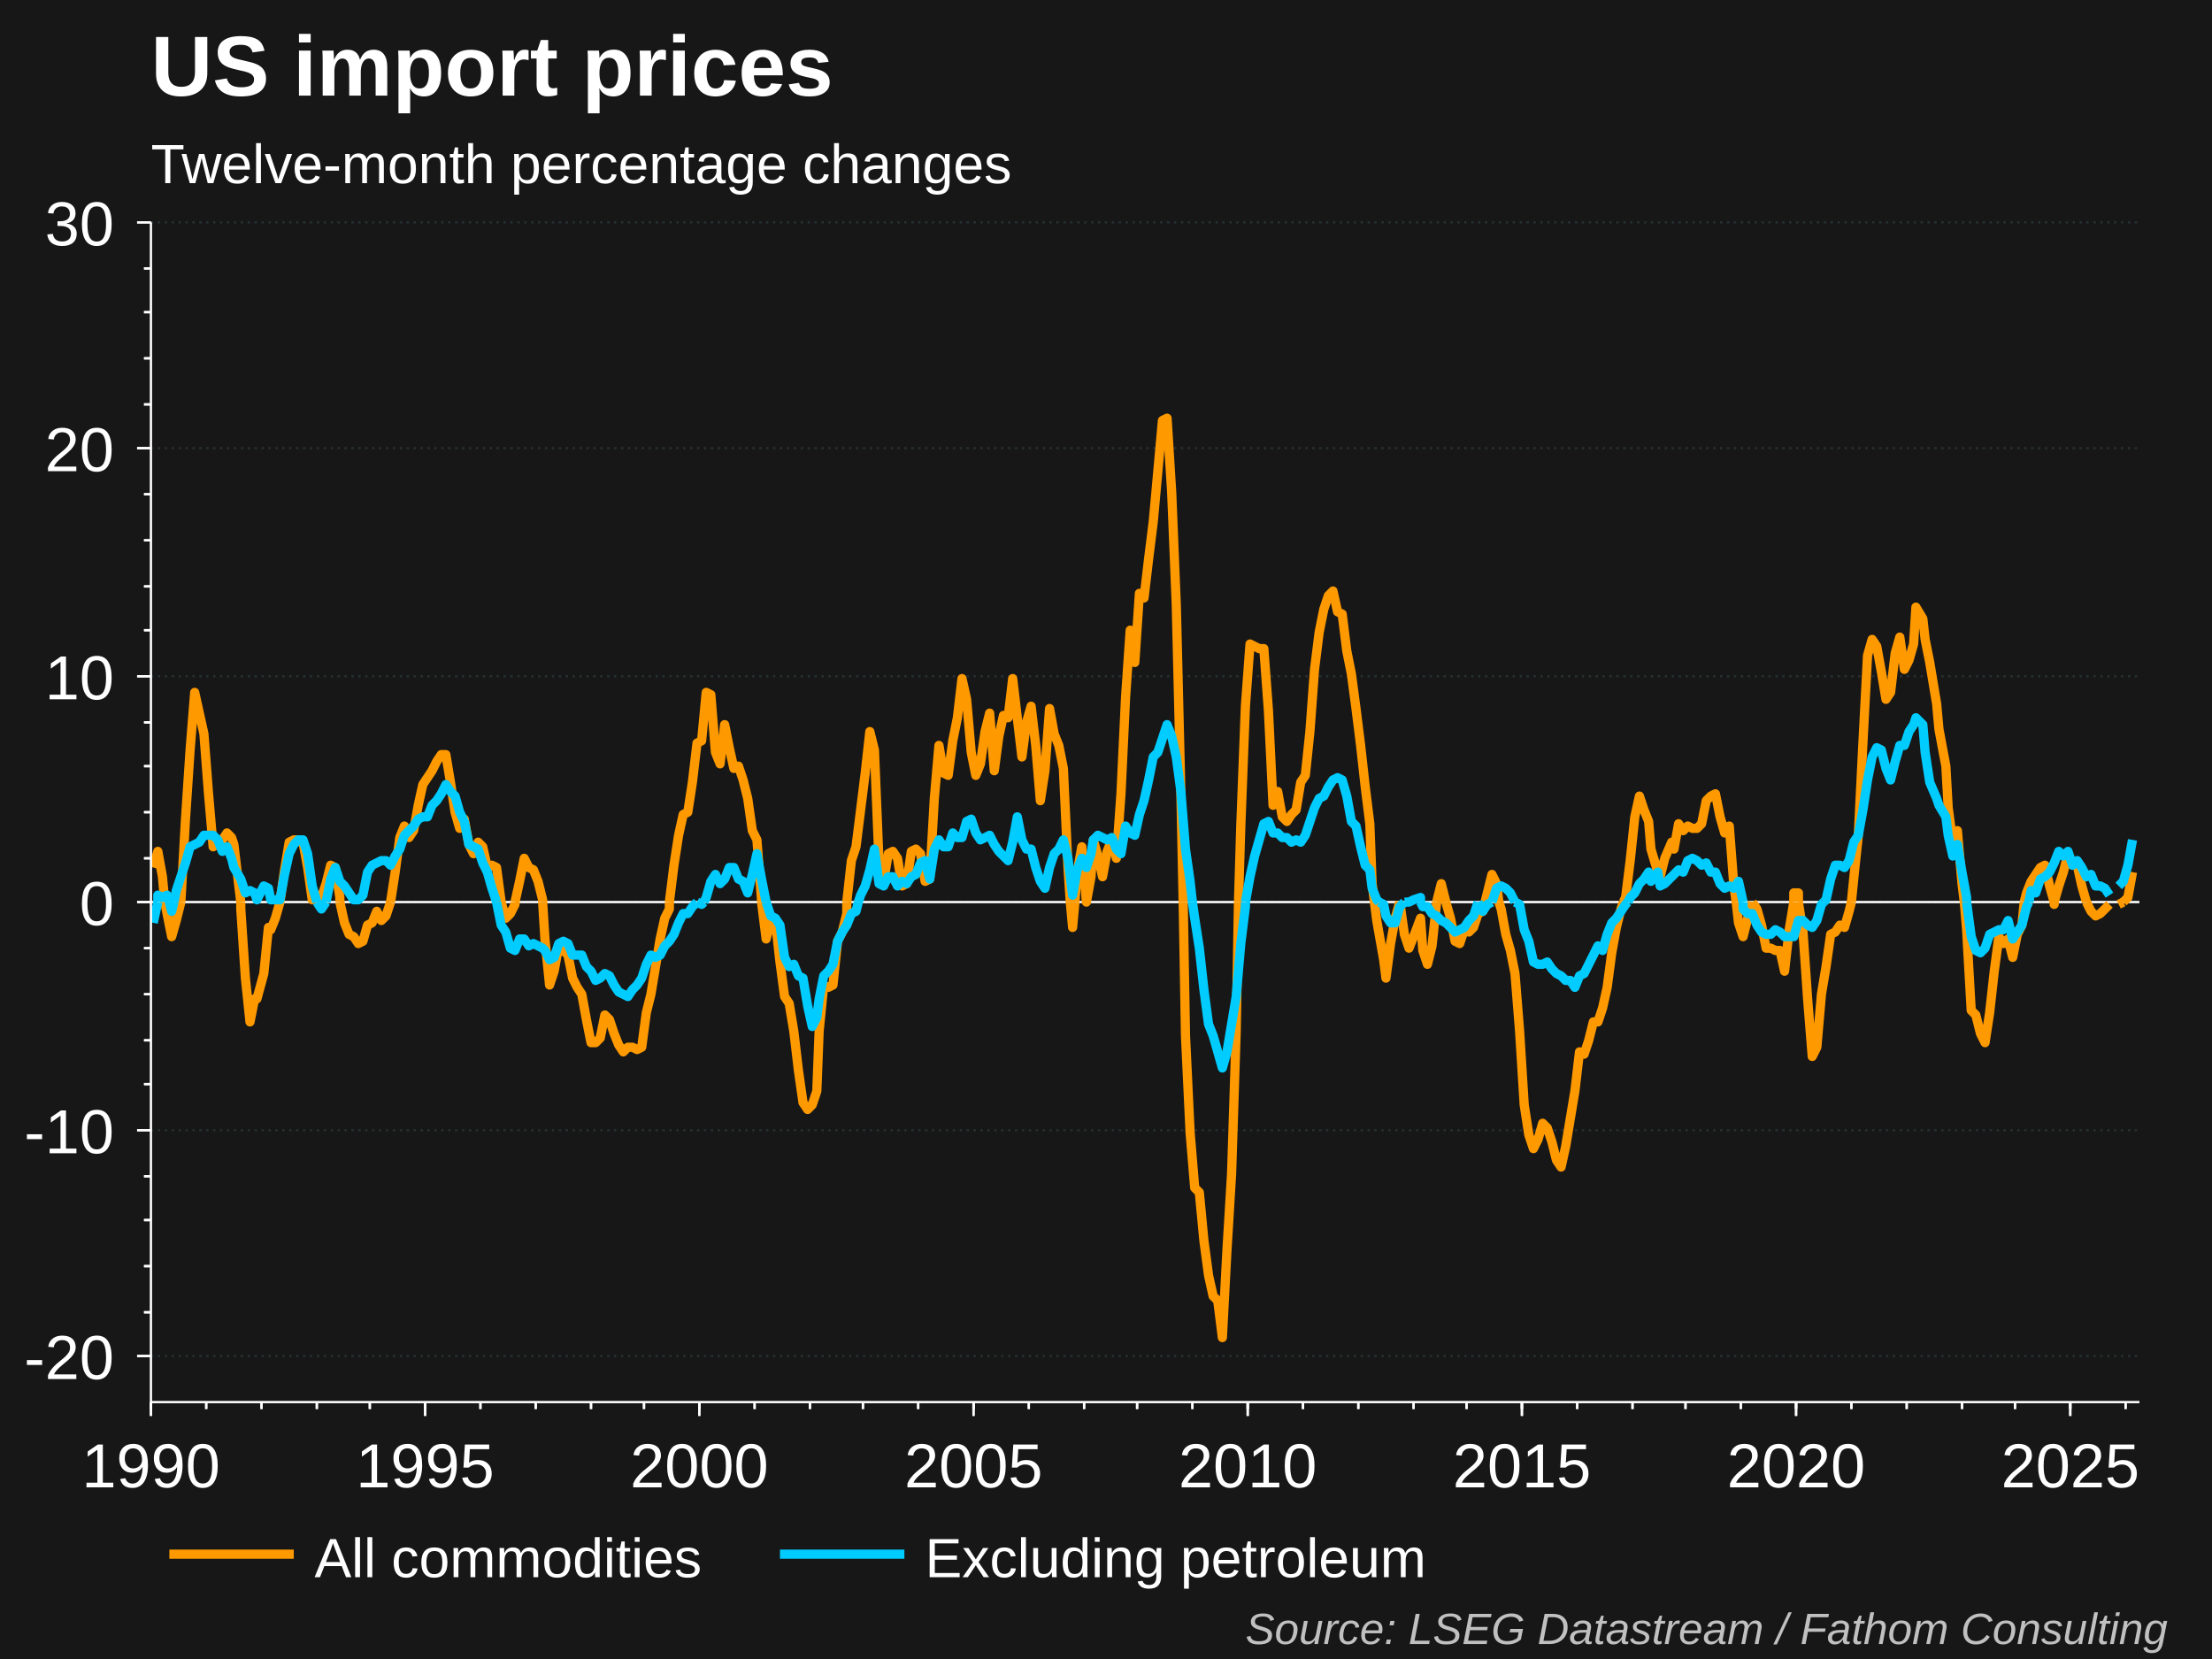
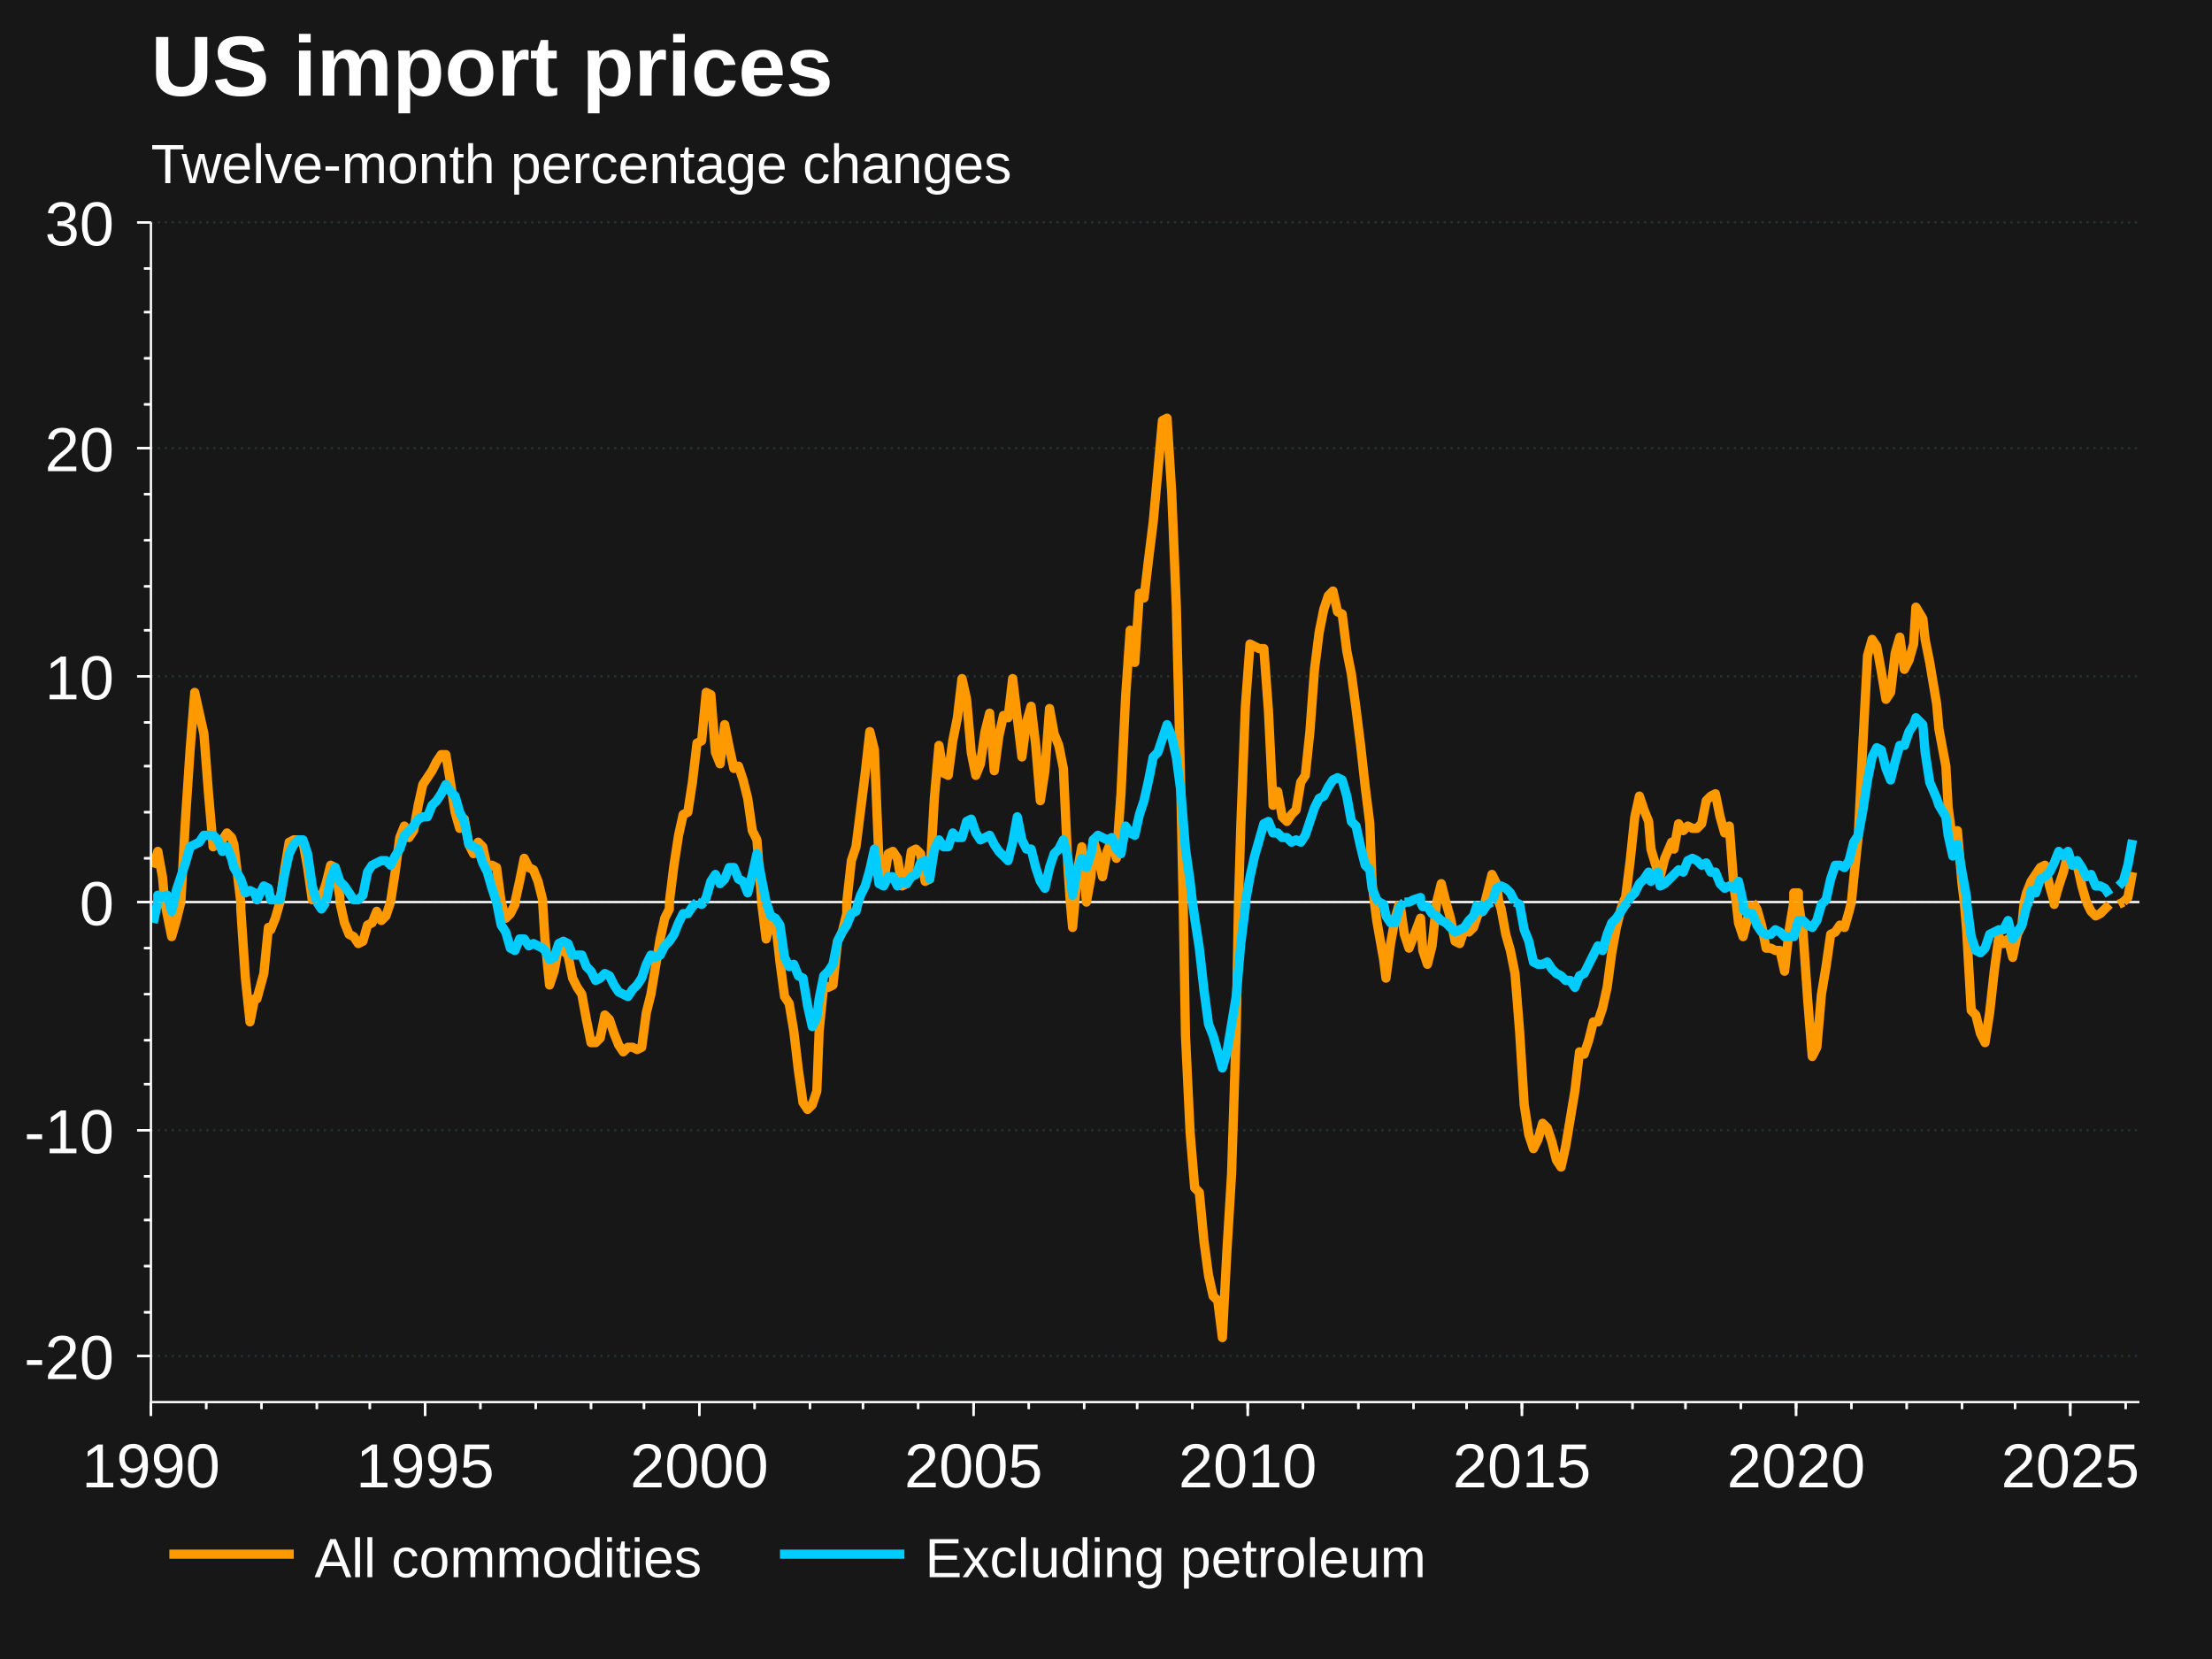
<svg xmlns="http://www.w3.org/2000/svg" xmlns:ns1="ns_custommenu" xml:space="preserve" viewBox="0 0 960 720" preserveAspectRatio="none">
  <g transform="translate(0.5,0.5)">
    <g />
    <g class="s0">
      <rect x="-1" y="-1" width="961" height="721" />
-     </g>
-     <g class="s1">
-       <g class="s2">
-         <text x="540" y="713">Source: LSEG Datastream / Fathom Consulting</text>
-       </g>
    </g>
    <g class="s3">
      <g class="s4">
        <text x="65" y="41">US import prices</text>
      </g>
      <g class="s5">
        <text x="65" y="79">Twelve-month percentage changes</text>
      </g>
      <g class="s6">
        <text x="65" y="88" />
      </g>
      <g class="s7">
        <line x1="65" y1="588" x2="928" y2="588" />
        <line x1="65" y1="490" x2="928" y2="490" />
        <line x1="65" y1="391" x2="928" y2="391" />
        <line x1="65" y1="293" x2="928" y2="293" />
        <line x1="65" y1="194" x2="928" y2="194" />
        <line x1="65" y1="96" x2="928" y2="96" />
      </g>
      <g class="s8">
        <line x1="65" y1="391" x2="928" y2="391" />
      </g>
      <g style="clip-path:url(#c0);">
        <g id="n0">
          <g class="s9">
            <polyline points="66,376 68,369 70,380 71,391" />
          </g>
          <g class="s10">
            <polyline points="71,391 72,396 74,406 76,399 78,391" />
          </g>
          <g class="s9">
            <polyline points="78,391 78,391 80,355 82,325 84,300 86,309 88,318 90,344 92,367 94,364 96,364 98,361 100,363 101,366 104,391" />
          </g>
          <g class="s10">
            <polyline points="104,391 104,394 106,424 108,443 110,433 111,433 114,422 116,402 117,403 119,398 121,391" />
          </g>
          <g class="s9">
            <polyline points="121,391 121,391 123,377 125,365 127,364 129,364 131,365 133,376 135,390 137,388 139,389 141,383 143,375 145,376 147,389 147,391" />
          </g>
          <g class="s10">
            <polyline points="147,391 149,400 151,405 153,406 155,409 157,408 159,401 161,400 163,395 165,399 167,397 169,391" />
          </g>
          <g class="s9">
            <polyline points="169,391 169,391 171,378 173,363 175,358 177,363 179,360 181,349 183,340 185,337 187,334 189,330 191,327 193,327 195,339 197,352 199,359 201,355 203,366 205,370 207,365 209,367 211,376 213,375 215,376 217,391 217,391" />
          </g>
          <g class="s10">
            <polyline points="217,391 219,398 221,396 223,392 223,391" />
          </g>
          <g class="s9">
            <polyline points="223,391 225,382 227,372 229,376 231,377 233,382 235,390 235,391" />
          </g>
          <g class="s10">
            <polyline points="235,391 236,407 238,427 240,421 242,410 244,412 246,414 248,424 250,428 252,431 254,442 256,452 258,452 260,450 262,440 264,442 266,448 268,453 270,456 272,454 274,454 276,455 278,454 280,439 282,431 284,419 286,407 288,398 290,394 290,391" />
          </g>
          <g class="s9">
            <polyline points="290,391 292,375 294,362 296,353 298,352 300,339 302,322 304,321 306,300 308,301 310,326 312,331 314,314 316,324 318,333 320,332 322,338 324,346 326,360 328,364 330,390 330,391" />
          </g>
          <g class="s10">
            <polyline points="330,391 332,407 334,399 336,399 338,417 340,432 342,435 344,447 346,464 348,478 350,481 352,479 354,473 355,447 357,427 359,428 361,427 363,408 365,404 367,396 367,391" />
          </g>
          <g class="s9">
            <polyline points="367,391 369,373 371,367 373,351 375,335 377,317 379,325 381,374 383,382 385,370 387,369 389,372 391,384 393,383 395,369 397,368 399,370 401,382 403,381 405,346 407,323 409,335 411,336 413,321 415,311 417,294 419,303 421,326 423,336 425,331 427,317 429,309 431,334 433,319 435,310 437,311 439,294 441,311 443,328 445,313 447,306 449,323 451,347 453,334 455,307 457,318 459,323 461,333 463,376 464,391" />
          </g>
          <g class="s10">
            <polyline points="464,391 465,402 466,391" />
          </g>
          <g class="s9">
            <polyline points="466,391 467,378 469,367 471,391 473,380 474,364 476,371 478,380 480,369 482,364 484,372 486,344 488,302 490,273 492,287 494,257 496,259 498,242 500,226 502,204 504,182 506,181 508,213 510,262 512,344 513,391" />
          </g>
          <g class="s10">
            <polyline points="513,391 514,449 516,491 518,515 520,517 522,538 524,553 526,562 528,564 530,580 532,542 534,509 536,447 537,391" />
          </g>
          <g class="s9">
            <polyline points="537,391 538,358 540,306 542,279 544,280 546,281 548,281 550,308 552,349 554,343 556,354 558,356 560,353 562,351 564,339 566,336 568,317 570,290 572,274 574,264 576,258 578,256 580,265 582,266 584,282 586,292 588,307 590,323 592,341 594,357 595,383 596,391" />
          </g>
          <g class="s10">
            <polyline points="596,391 597,399 600,416 601,424 603,409 605,398 607,391" />
          </g>
          <g class="s9">
            <polyline points="607,391 607,391 607,391" />
          </g>
          <g class="s10">
            <polyline points="607,391 609,405 611,411 613,406 616,398 617,412 619,418 621,410 623,391" />
          </g>
          <g class="s9">
            <polyline points="623,391 623,391 625,383 627,391 627,391" />
          </g>
          <g class="s10">
            <polyline points="627,391 629,398 631,408 633,409 635,403 637,404 639,402 641,396 643,395 644,391" />
          </g>
          <g class="s9">
            <polyline points="644,391 645,387 647,379 649,383 650,391" />
          </g>
          <g class="s10">
            <polyline points="650,391 651,394 653,405 655,412 657,422 659,447 661,479 663,492 665,498 667,494 669,487 671,489 673,495 675,503 677,506 679,497 681,485 683,473 685,456 687,457 689,451 691,443 693,443 695,437 697,428 699,413 701,402 703,394 704,391" />
          </g>
          <g class="s9">
            <polyline points="704,391 705,389 707,373 709,354 711,345 713,351 715,356 716,368 719,378 720,380 722,372 725,365 726,368 728,357 730,360 732,358 734,359 736,359 738,357 740,347 742,345 744,344 746,354 748,361 750,358 752,384 753,391" />
          </g>
          <g class="s10">
            <polyline points="753,391 754,400 756,406 758,398 760,391" />
          </g>
          <g class="s9">
            <polyline points="760,391 760,391 760,391" />
          </g>
          <g class="s10">
            <polyline points="760,391 762,394 764,401 766,411 768,411 770,412 772,412 774,421 776,403 778,391" />
          </g>
          <g class="s9">
            <polyline points="778,391 778,387 780,387 780,391" />
          </g>
          <g class="s10">
            <polyline points="780,391 782,404 784,433 786,458 788,454 790,431 792,419 794,405 796,404 798,401 800,402 802,395 803,391" />
          </g>
          <g class="s9">
            <polyline points="803,391 804,381 806,362 808,322 810,284 812,277 814,280 816,291 818,303 820,300 822,283 824,276 826,290 828,286 830,279 831,263 834,268 835,277 837,287 840,305 841,316 844,332 845,350 847,365 849,360 851,383 852,391" />
          </g>
          <g class="s10">
            <polyline points="852,391 853,403 855,438 857,440 859,448 861,452 863,439 865,421 867,406 869,409 871,407 873,415 875,405 877,401 878,391" />
          </g>
          <g class="s9">
            <polyline points="878,391 879,387 881,382 883,379 885,376 887,375 889,384 891,391" />
          </g>
          <g class="s10">
            <polyline points="891,391 891,392 891,391" />
          </g>
          <g class="s9">
            <polyline points="891,391 893,384 895,378 897,370 899,375 901,375 903,384 905,391 905,391" />
          </g>
          <g class="s10">
            <polyline points="905,391 907,395 909,397 911,396 913,394 915,392" />
          </g>
          <g class="s10">
            <polyline points="919,392 921,391" />
          </g>
          <g class="s9">
            <polyline points="921,391 921,391 923,389 925,378" />
          </g>
          <g class="s11" />
        </g>
        <g id="n1">
          <g class="s12">
            <polyline points="66,400 68,391" />
          </g>
          <g class="s13">
            <polyline points="68,391 68,388 70,389 72,388 73,391" />
          </g>
          <g class="s12">
            <polyline points="73,391 74,395 75,391" />
          </g>
          <g class="s13">
            <polyline points="75,391 76,386 78,380 80,374 82,367 84,366 86,365 88,362 90,362 92,362 94,364 96,369 98,367 100,372 101,376 104,381 106,387 108,386 110,387 111,390 114,384 116,385 117,390 119,390 121,390 123,379 125,370 127,366 129,364 131,364 133,370 135,384 137,391 137,391" />
          </g>
          <g class="s12">
            <polyline points="137,391 139,394 141,391" />
          </g>
          <g class="s13">
            <polyline points="141,391 141,391 143,381 145,376 147,382 149,384 151,387 153,390 155,390 157,388 159,378 161,375 163,374 165,373 167,373 169,375 171,371 173,368 175,362 177,360 179,358 181,355 183,354 185,354 187,349 189,347 191,344 193,340 195,343 197,345 199,352 201,356 203,366 205,367 207,368 209,374 211,378 213,385 215,391 215,391" />
          </g>
          <g class="s12">
            <polyline points="215,391 217,401 219,404 221,411 223,412 225,407 227,407 229,410 231,409 233,410 235,411 236,412 238,416 240,415 242,409 244,408 246,409 248,414 250,414 252,414 254,419 256,421 258,425 260,424 262,422 264,423 266,427 268,430 270,431 272,432 274,429 276,427 278,424 280,418 282,414 284,415 286,414 288,410 290,408 292,405 294,400 296,396 298,396 300,393 302,391" />
          </g>
          <g class="s13">
            <polyline points="302,391 302,391 302,391" />
          </g>
          <g class="s12">
            <polyline points="302,391 304,392 305,391" />
          </g>
          <g class="s13">
            <polyline points="305,391 306,389 308,382 310,379 312,383 314,381 316,376 318,376 320,381 322,382 324,387 326,379 328,370 330,381 332,391 332,391" />
          </g>
          <g class="s12">
            <polyline points="332,391 334,397 336,398 338,401 340,415 342,419 344,418 346,423 348,424 350,436 352,445 354,441 355,433 357,423 359,421 361,418 363,408 365,404 367,401 369,396 371,395 372,391" />
          </g>
          <g class="s13">
            <polyline points="372,391 373,388 375,384 377,377 379,368 381,383 383,384 385,380 387,380 389,384 391,382 393,383 395,380 397,379 399,374 401,373 403,381 405,368 407,364 409,367 411,367 413,361 415,363 417,363 419,356 421,355 423,361 425,364 427,363 429,362 431,366 433,369 435,371 437,373 439,365 441,354 443,364 445,368 447,368 449,376 451,382 453,385 455,376 457,370 459,368 461,364 463,372 465,388 467,377 469,372 471,376 473,370 474,364 476,362 478,363 480,364 482,363 484,368 486,370 488,358 490,361 492,362 494,353 496,347 498,338 500,328 502,326 504,320 506,314 508,319 510,328 512,343 514,368 516,382 517,391" />
          </g>
          <g class="s12">
            <polyline points="517,391 518,398 520,411 522,429 524,444 526,449 528,456 530,463 532,456 534,444 536,432 538,409 540,393 540,391" />
          </g>
          <g class="s13">
            <polyline points="540,391 542,380 544,371 546,364 548,357 550,356 552,361 554,361 556,363 558,363 560,365 562,364 564,365 566,362 568,356 570,350 572,346 574,345 576,341 578,338 580,337 582,338 584,345 586,356 588,358 590,367 592,375 594,377 595,385 597,390 598,391" />
          </g>
          <g class="s12">
            <polyline points="598,391 600,392 601,397 603,400 605,400 607,393 609,391" />
          </g>
          <g class="s13">
            <polyline points="609,391 609,391 611,391 613,390 616,389 616,391" />
          </g>
          <g class="s12">
            <polyline points="616,391 617,393 619,393 621,396 623,397 625,399 627,400 629,402 631,404 633,403 635,402 637,399 639,397 641,391" />
          </g>
          <g class="s13">
            <polyline points="641,391 641,391 641,391" />
          </g>
          <g class="s12">
            <polyline points="641,391 643,395 645,392 647,391" />
          </g>
          <g class="s13">
            <polyline points="647,391 647,391 649,385 651,384 653,385 655,387 657,391 657,391" />
          </g>
          <g class="s12">
            <polyline points="657,391 659,392 661,403 663,408 665,417 667,418 669,418 671,417 673,420 675,422 677,423 679,425 681,425 683,428 685,423 687,422 689,418 691,414 693,410 695,412 697,405 699,400 701,398 703,395 705,392 706,391" />
          </g>
          <g class="s13">
            <polyline points="706,391 707,389 709,387 711,383 713,381 715,378 716,382 719,378 720,384 722,383 725,380 726,379 728,377 730,378 732,373 734,372 736,373 738,375 740,374 742,378 744,378 746,383 748,385 750,384 752,385 754,382 756,391" />
          </g>
          <g class="s12">
            <polyline points="756,391 756,394 758,396 760,396 762,401 764,404 766,405 768,405 770,403 772,404 774,406 776,406 778,406 780,399 782,399 784,401 786,402 788,399 790,392 791,391" />
          </g>
          <g class="s13">
            <polyline points="791,391 792,390 794,381 796,375 798,375 800,376 802,373 804,365 806,362 808,351 810,338 812,328 814,324 816,325 818,333 820,338 822,330 824,323 826,323 828,317 830,314 831,311 834,314 835,326 837,339 840,346 841,349 844,354 845,362 847,371 849,366 851,378 853,389 853,391" />
          </g>
          <g class="s12">
            <polyline points="853,391 855,406 857,412 859,413 861,411 863,405 865,404 867,403 869,403 871,399 873,407 875,404 877,401 879,393 880,391" />
          </g>
          <g class="s13">
            <polyline points="880,391 881,386 883,387 885,381 887,380 889,378 891,374 893,369 895,371 897,369 899,375 901,373 903,376 905,380 907,379 909,384 911,384 913,385 915,388" />
          </g>
          <g class="s13">
            <polyline points="919,384 921,382 923,375 925,364" />
          </g>
          <g class="s14" />
        </g>
      </g>
      <g class="s15">
        <g class="s16">
          <line x1="65" y1="608" x2="928" y2="608" />
          <line x1="65" y1="608" x2="65" y2="614" />
          <line x1="65" y1="608" x2="65" y2="614" />
          <line x1="184" y1="608" x2="184" y2="614" />
          <line x1="184" y1="608" x2="184" y2="614" />
          <line x1="303" y1="608" x2="303" y2="614" />
          <line x1="303" y1="608" x2="303" y2="614" />
          <line x1="422" y1="608" x2="422" y2="614" />
          <line x1="422" y1="608" x2="422" y2="614" />
          <line x1="541" y1="608" x2="541" y2="614" />
          <line x1="541" y1="608" x2="541" y2="614" />
          <line x1="660" y1="608" x2="660" y2="614" />
          <line x1="660" y1="608" x2="660" y2="614" />
          <line x1="779" y1="608" x2="779" y2="614" />
          <line x1="779" y1="608" x2="779" y2="614" />
          <line x1="898" y1="608" x2="898" y2="614" />
          <line x1="898" y1="608" x2="898" y2="614" />
          <line x1="65" y1="608" x2="65" y2="611" />
          <line x1="65" y1="608" x2="65" y2="611" />
          <line x1="89" y1="608" x2="89" y2="611" />
          <line x1="89" y1="608" x2="89" y2="611" />
          <line x1="113" y1="608" x2="113" y2="611" />
          <line x1="113" y1="608" x2="113" y2="611" />
          <line x1="137" y1="608" x2="137" y2="611" />
          <line x1="137" y1="608" x2="137" y2="611" />
          <line x1="160" y1="608" x2="160" y2="611" />
          <line x1="160" y1="608" x2="160" y2="611" />
          <line x1="184" y1="608" x2="184" y2="611" />
          <line x1="184" y1="608" x2="184" y2="611" />
          <line x1="208" y1="608" x2="208" y2="611" />
          <line x1="208" y1="608" x2="208" y2="611" />
          <line x1="232" y1="608" x2="232" y2="611" />
          <line x1="232" y1="608" x2="232" y2="611" />
          <line x1="256" y1="608" x2="256" y2="611" />
          <line x1="256" y1="608" x2="256" y2="611" />
          <line x1="279" y1="608" x2="279" y2="611" />
          <line x1="279" y1="608" x2="279" y2="611" />
          <line x1="303" y1="608" x2="303" y2="611" />
          <line x1="303" y1="608" x2="303" y2="611" />
          <line x1="327" y1="608" x2="327" y2="611" />
          <line x1="327" y1="608" x2="327" y2="611" />
          <line x1="351" y1="608" x2="351" y2="611" />
          <line x1="351" y1="608" x2="351" y2="611" />
          <line x1="374" y1="608" x2="374" y2="611" />
          <line x1="374" y1="608" x2="374" y2="611" />
          <line x1="398" y1="608" x2="398" y2="611" />
          <line x1="398" y1="608" x2="398" y2="611" />
          <line x1="422" y1="608" x2="422" y2="611" />
          <line x1="422" y1="608" x2="422" y2="611" />
          <line x1="446" y1="608" x2="446" y2="611" />
          <line x1="446" y1="608" x2="446" y2="611" />
          <line x1="470" y1="608" x2="470" y2="611" />
          <line x1="470" y1="608" x2="470" y2="611" />
          <line x1="493" y1="608" x2="493" y2="611" />
          <line x1="493" y1="608" x2="493" y2="611" />
          <line x1="517" y1="608" x2="517" y2="611" />
          <line x1="517" y1="608" x2="517" y2="611" />
          <line x1="541" y1="608" x2="541" y2="611" />
          <line x1="541" y1="608" x2="541" y2="611" />
          <line x1="565" y1="608" x2="565" y2="611" />
          <line x1="565" y1="608" x2="565" y2="611" />
          <line x1="589" y1="608" x2="589" y2="611" />
          <line x1="589" y1="608" x2="589" y2="611" />
          <line x1="613" y1="608" x2="613" y2="611" />
          <line x1="613" y1="608" x2="613" y2="611" />
          <line x1="636" y1="608" x2="636" y2="611" />
          <line x1="636" y1="608" x2="636" y2="611" />
          <line x1="660" y1="608" x2="660" y2="611" />
          <line x1="660" y1="608" x2="660" y2="611" />
          <line x1="684" y1="608" x2="684" y2="611" />
          <line x1="684" y1="608" x2="684" y2="611" />
          <line x1="708" y1="608" x2="708" y2="611" />
          <line x1="708" y1="608" x2="708" y2="611" />
          <line x1="731" y1="608" x2="731" y2="611" />
          <line x1="731" y1="608" x2="731" y2="611" />
          <line x1="755" y1="608" x2="755" y2="611" />
          <line x1="755" y1="608" x2="755" y2="611" />
          <line x1="779" y1="608" x2="779" y2="611" />
          <line x1="779" y1="608" x2="779" y2="611" />
          <line x1="803" y1="608" x2="803" y2="611" />
          <line x1="803" y1="608" x2="803" y2="611" />
          <line x1="827" y1="608" x2="827" y2="611" />
          <line x1="827" y1="608" x2="827" y2="611" />
          <line x1="851" y1="608" x2="851" y2="611" />
          <line x1="851" y1="608" x2="851" y2="611" />
          <line x1="874" y1="608" x2="874" y2="611" />
          <line x1="874" y1="608" x2="874" y2="611" />
          <line x1="898" y1="608" x2="898" y2="611" />
          <line x1="898" y1="608" x2="898" y2="611" />
          <line x1="922" y1="608" x2="922" y2="611" />
          <line x1="922" y1="608" x2="922" y2="611" />
          <g class="s17">
            <g class="s18">
              <text x="65" y="645">1990</text>
              <text x="184" y="645">1995</text>
              <text x="303" y="645">2000</text>
              <text x="422" y="645">2005</text>
              <text x="541" y="645">2010</text>
              <text x="660" y="645">2015</text>
              <text x="779" y="645">2020</text>
              <text x="898" y="645">2025</text>
            </g>
          </g>
          <g class="s17">
            <g class="s18" />
          </g>
        </g>
        <g class="s19" />
        <g class="s20">
          <line x1="65" y1="608" x2="65" y2="96" />
          <line x1="65" y1="588" x2="59" y2="588" />
          <line x1="65" y1="588" x2="59" y2="588" />
          <line x1="65" y1="490" x2="59" y2="490" />
          <line x1="65" y1="490" x2="59" y2="490" />
          <line x1="65" y1="391" x2="59" y2="391" />
          <line x1="65" y1="391" x2="59" y2="391" />
          <line x1="65" y1="293" x2="59" y2="293" />
          <line x1="65" y1="293" x2="59" y2="293" />
          <line x1="65" y1="194" x2="59" y2="194" />
          <line x1="65" y1="194" x2="59" y2="194" />
          <line x1="65" y1="96" x2="59" y2="96" />
          <line x1="65" y1="96" x2="59" y2="96" />
          <line x1="65" y1="569" x2="62" y2="569" />
          <line x1="65" y1="569" x2="62" y2="569" />
          <line x1="65" y1="549" x2="62" y2="549" />
          <line x1="65" y1="549" x2="62" y2="549" />
          <line x1="65" y1="529" x2="62" y2="529" />
          <line x1="65" y1="529" x2="62" y2="529" />
          <line x1="65" y1="510" x2="62" y2="510" />
          <line x1="65" y1="510" x2="62" y2="510" />
          <line x1="65" y1="470" x2="62" y2="470" />
          <line x1="65" y1="470" x2="62" y2="470" />
          <line x1="65" y1="451" x2="62" y2="451" />
          <line x1="65" y1="451" x2="62" y2="451" />
          <line x1="65" y1="431" x2="62" y2="431" />
          <line x1="65" y1="431" x2="62" y2="431" />
          <line x1="65" y1="411" x2="62" y2="411" />
          <line x1="65" y1="411" x2="62" y2="411" />
          <line x1="65" y1="372" x2="62" y2="372" />
          <line x1="65" y1="372" x2="62" y2="372" />
          <line x1="65" y1="352" x2="62" y2="352" />
          <line x1="65" y1="352" x2="62" y2="352" />
          <line x1="65" y1="332" x2="62" y2="332" />
          <line x1="65" y1="332" x2="62" y2="332" />
          <line x1="65" y1="313" x2="62" y2="313" />
          <line x1="65" y1="313" x2="62" y2="313" />
          <line x1="65" y1="273" x2="62" y2="273" />
          <line x1="65" y1="273" x2="62" y2="273" />
          <line x1="65" y1="254" x2="62" y2="254" />
          <line x1="65" y1="254" x2="62" y2="254" />
          <line x1="65" y1="234" x2="62" y2="234" />
          <line x1="65" y1="234" x2="62" y2="234" />
          <line x1="65" y1="214" x2="62" y2="214" />
          <line x1="65" y1="214" x2="62" y2="214" />
          <line x1="65" y1="175" x2="62" y2="175" />
          <line x1="65" y1="175" x2="62" y2="175" />
          <line x1="65" y1="155" x2="62" y2="155" />
          <line x1="65" y1="155" x2="62" y2="155" />
          <line x1="65" y1="135" x2="62" y2="135" />
          <line x1="65" y1="135" x2="62" y2="135" />
          <line x1="65" y1="116" x2="62" y2="116" />
          <line x1="65" y1="116" x2="62" y2="116" />
          <g class="s21">
            <g class="s22">
              <g class="s23">
                <text x="49" y="598" transform="rotate(360 49,588)">-20</text>
              </g>
              <g class="s23">
                <text x="49" y="500" transform="rotate(360 49,490)">-10</text>
              </g>
              <text x="49" y="401" transform="rotate(360 49,391)">0</text>
              <text x="49" y="303" transform="rotate(360 49,293)">10</text>
              <text x="49" y="204" transform="rotate(360 49,194)">20</text>
              <text x="49" y="106" transform="rotate(360 49,96)">30</text>
            </g>
          </g>
          <g class="s21">
            <g class="s22" />
          </g>
        </g>
      </g>
    </g>
    <g class="s24">
      <g>
        <rect x="65" y="608" width="863" height="49" />
      </g>
    </g>
    <g class="s25">
      <g class="s26">
        <rect x="68" y="660" width="589" height="33" />
      </g>
      <g class="s9">
        <polyline points="73,674 127,674" />
      </g>
      <g class="s11" />
      <g class="s27">
        <text x="136" y="684">All commodities</text>
      </g>
      <g class="s13">
        <polyline points="338,674 392,674" />
      </g>
      <g class="s14" />
      <g class="s28">
        <text x="401" y="684">Excluding petroleum</text>
      </g>
    </g>
    <g />
  </g>
  <defs>
    <clipPath id="c0">
      <rect x="65" y="96" width="863" height="512" />
    </clipPath>
    <ns1:menu id="CustomMenu">
      <ns1:item action="CopySVG">&amp;Copy SVG</ns1:item>
      <ns1:item action="SaveAs">&amp;Save SVG As...</ns1:item>
      <ns1:item action="ViewSource">View Sourc&amp;e...</ns1:item>
      <ns1:item action="About">About SVG Viewer...</ns1:item>
    </ns1:menu>
  </defs>
  <style type="text/css">
  
   svg { font-family:Tahoma; stroke:black; shape-rendering:auto; width:100%; height:100%;}
   line, polyline { fill:none; stroke-linejoin:round; }
   text { stroke:none; fill:black; fill-opacity:1; text-rendering:geometricPrecision; pointer-events:none; }
   .selectedEvent { stroke-opacity: 0.6; stroke-dasharray: 0; }
   .s0 { stroke:none; fill:#171717; }
   .s1 { font-family:"Arial"; font-size:19px; font-weight:normal; font-style:italic; } .s1 text { fill:#C0C0C0; text-decoration:none; white-space:pre; }
   .s2 { text-anchor:start; }
   .s3 { stroke:#FFFFFF; stroke-width:1; font-family:"Arial"; font-size:21px; font-weight:normal; font-style:normal; } .s3 text { fill:#FFFFFF; text-decoration:none; }
   .s4 { text-anchor:start; font-family:"Arial"; font-size:37px; font-weight:bold; font-style:normal; } .s4 text { fill:#FFFFFF; text-decoration:none; }
   .s5 { text-anchor:start; font-family:"Arial"; font-size:24px; font-weight:normal; font-style:normal; } .s5 text { fill:#FFFFFF; text-decoration:none; }
   .s6 { text-anchor:middle; font-family:"Arial"; font-size:19px; font-weight:normal; font-style:normal; } .s6 text { fill:#FFFFFF; text-decoration:none; }
   .s7 { stroke:#36494F; stroke-opacity:0.50; stroke-width:1; stroke-dasharray:1,2; }
   .s8 { stroke:#FFFFFF; stroke-width:1; stroke-dasharray:none; }
   .s9 { stroke:#FF9900; stroke-width:4; stroke-dasharray:none; }
   .s10 { stroke:#FF9900; stroke-width:4; stroke-dasharray:none; }
   .s11 { stroke:#000080; stroke-width:2; stroke-dasharray:none; fill:#000080; }
   .s12 { stroke:#00CCFF; stroke-width:4; stroke-dasharray:none; }
   .s13 { stroke:#00CCFF; stroke-width:4; stroke-dasharray:none; }
   .s14 { stroke:#FF0000; stroke-width:2; stroke-dasharray:none; fill:#FF0000; }
   .s15 { stroke:#FFFFFF; font-family:"Arial"; font-size:27px; font-weight:normal; font-style:normal; } .s15 text { fill:#FFFFFF; text-decoration:none; }
   .s16 { stroke-width:1; stroke-dasharray:none; }
   .s17 { text-anchor:middle; }
   .s18 { font-family:"Arial"; font-size:27px; font-weight:normal; font-style:normal; } .s18 text { fill:#FFFFFF; text-decoration:none; }
   .s19 { stroke-width:1; stroke-dasharray:none; }
   .s20 { stroke-width:1; stroke-dasharray:none; }
   .s21 { text-anchor:end; }
   .s22 { font-family:"Arial"; font-size:27px; font-weight:normal; font-style:normal; } .s22 text { fill:#FFFFFF; text-decoration:none; }
   .s23 {  } .s23 text { fill:#FFFFFF; }
   .s24 { stroke:#FFFF8B; stroke-opacity:0; stroke-width:4; stroke-dasharray:12,12; fill:none; pointer-events:all; }
   .s25 { font-family:"Arial"; font-size:24px; font-weight:normal; font-style:normal; } .s25 text { fill:#FFFFFF; text-decoration:none; }
   .s26 { stroke:none; stroke-width:1; fill:none; }
   .s27 { font-family:"Arial"; font-size:24px; font-weight:normal; font-style:normal; } .s27 text { fill:#FFFFFF; text-decoration:none; }
   .s28 { font-family:"Arial"; font-size:24px; font-weight:normal; font-style:normal; } .s28 text { fill:#FFFFFF; text-decoration:none; }
  
 </style>
</svg>
